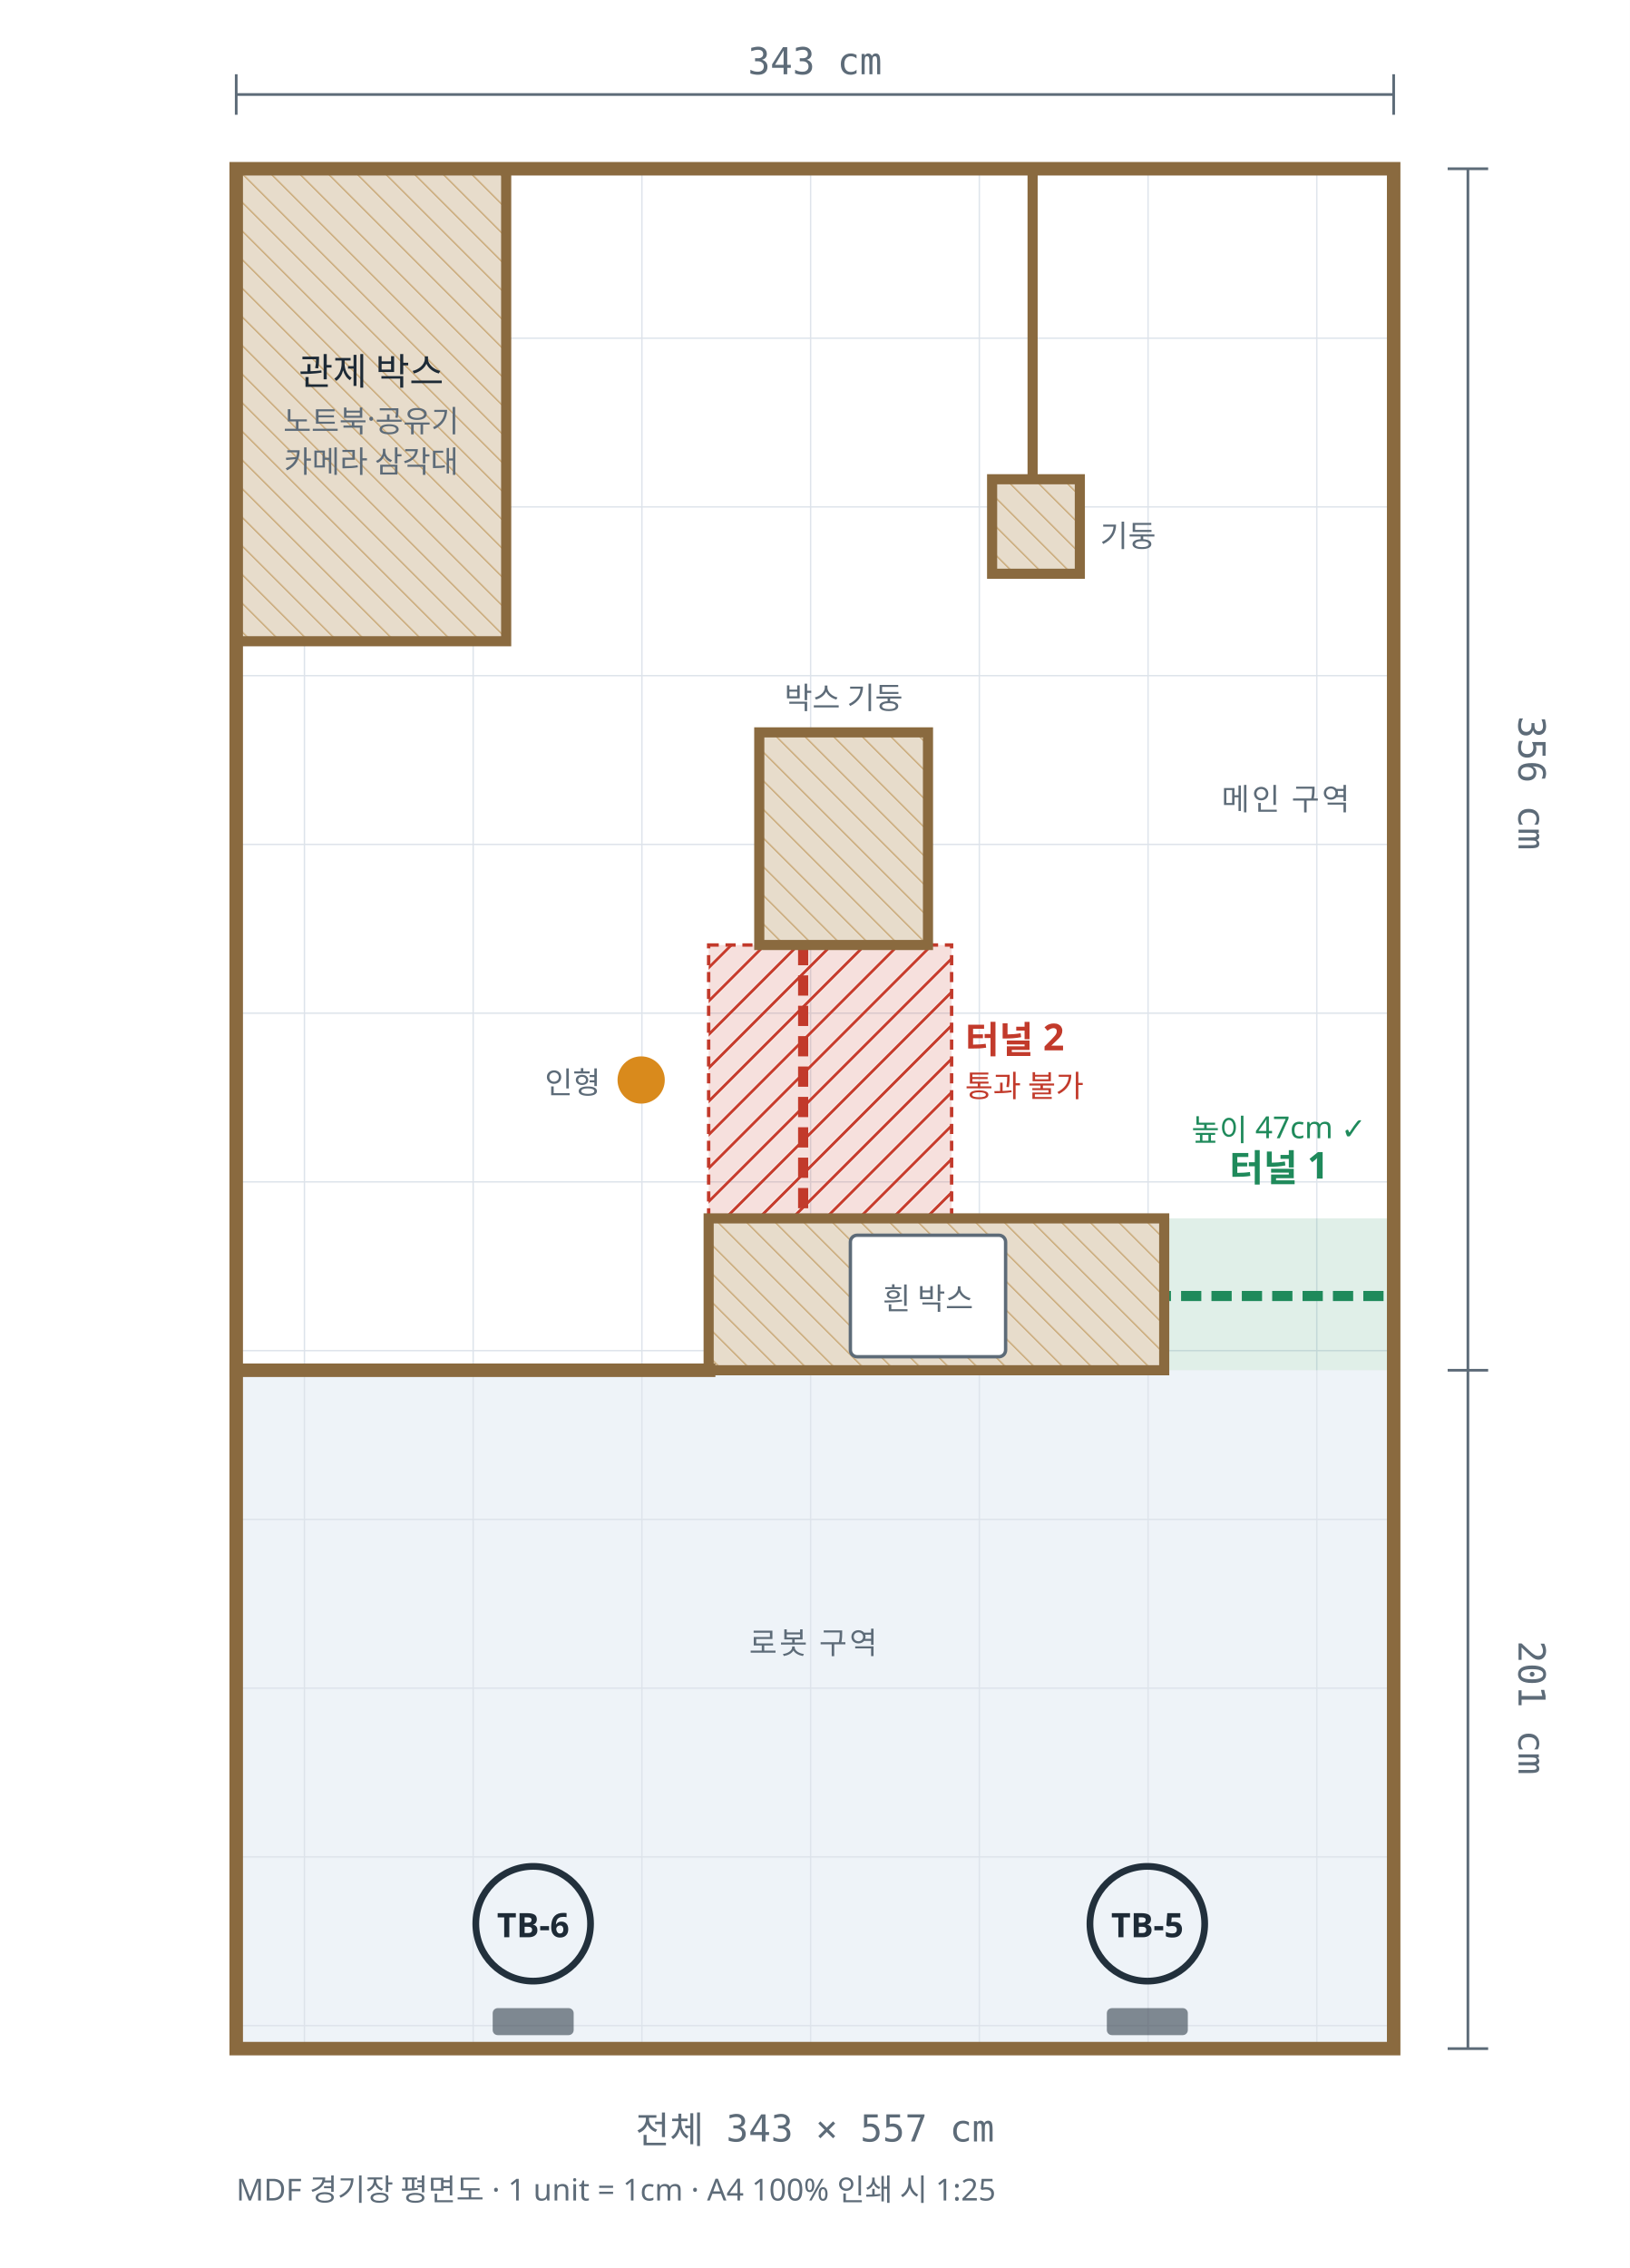
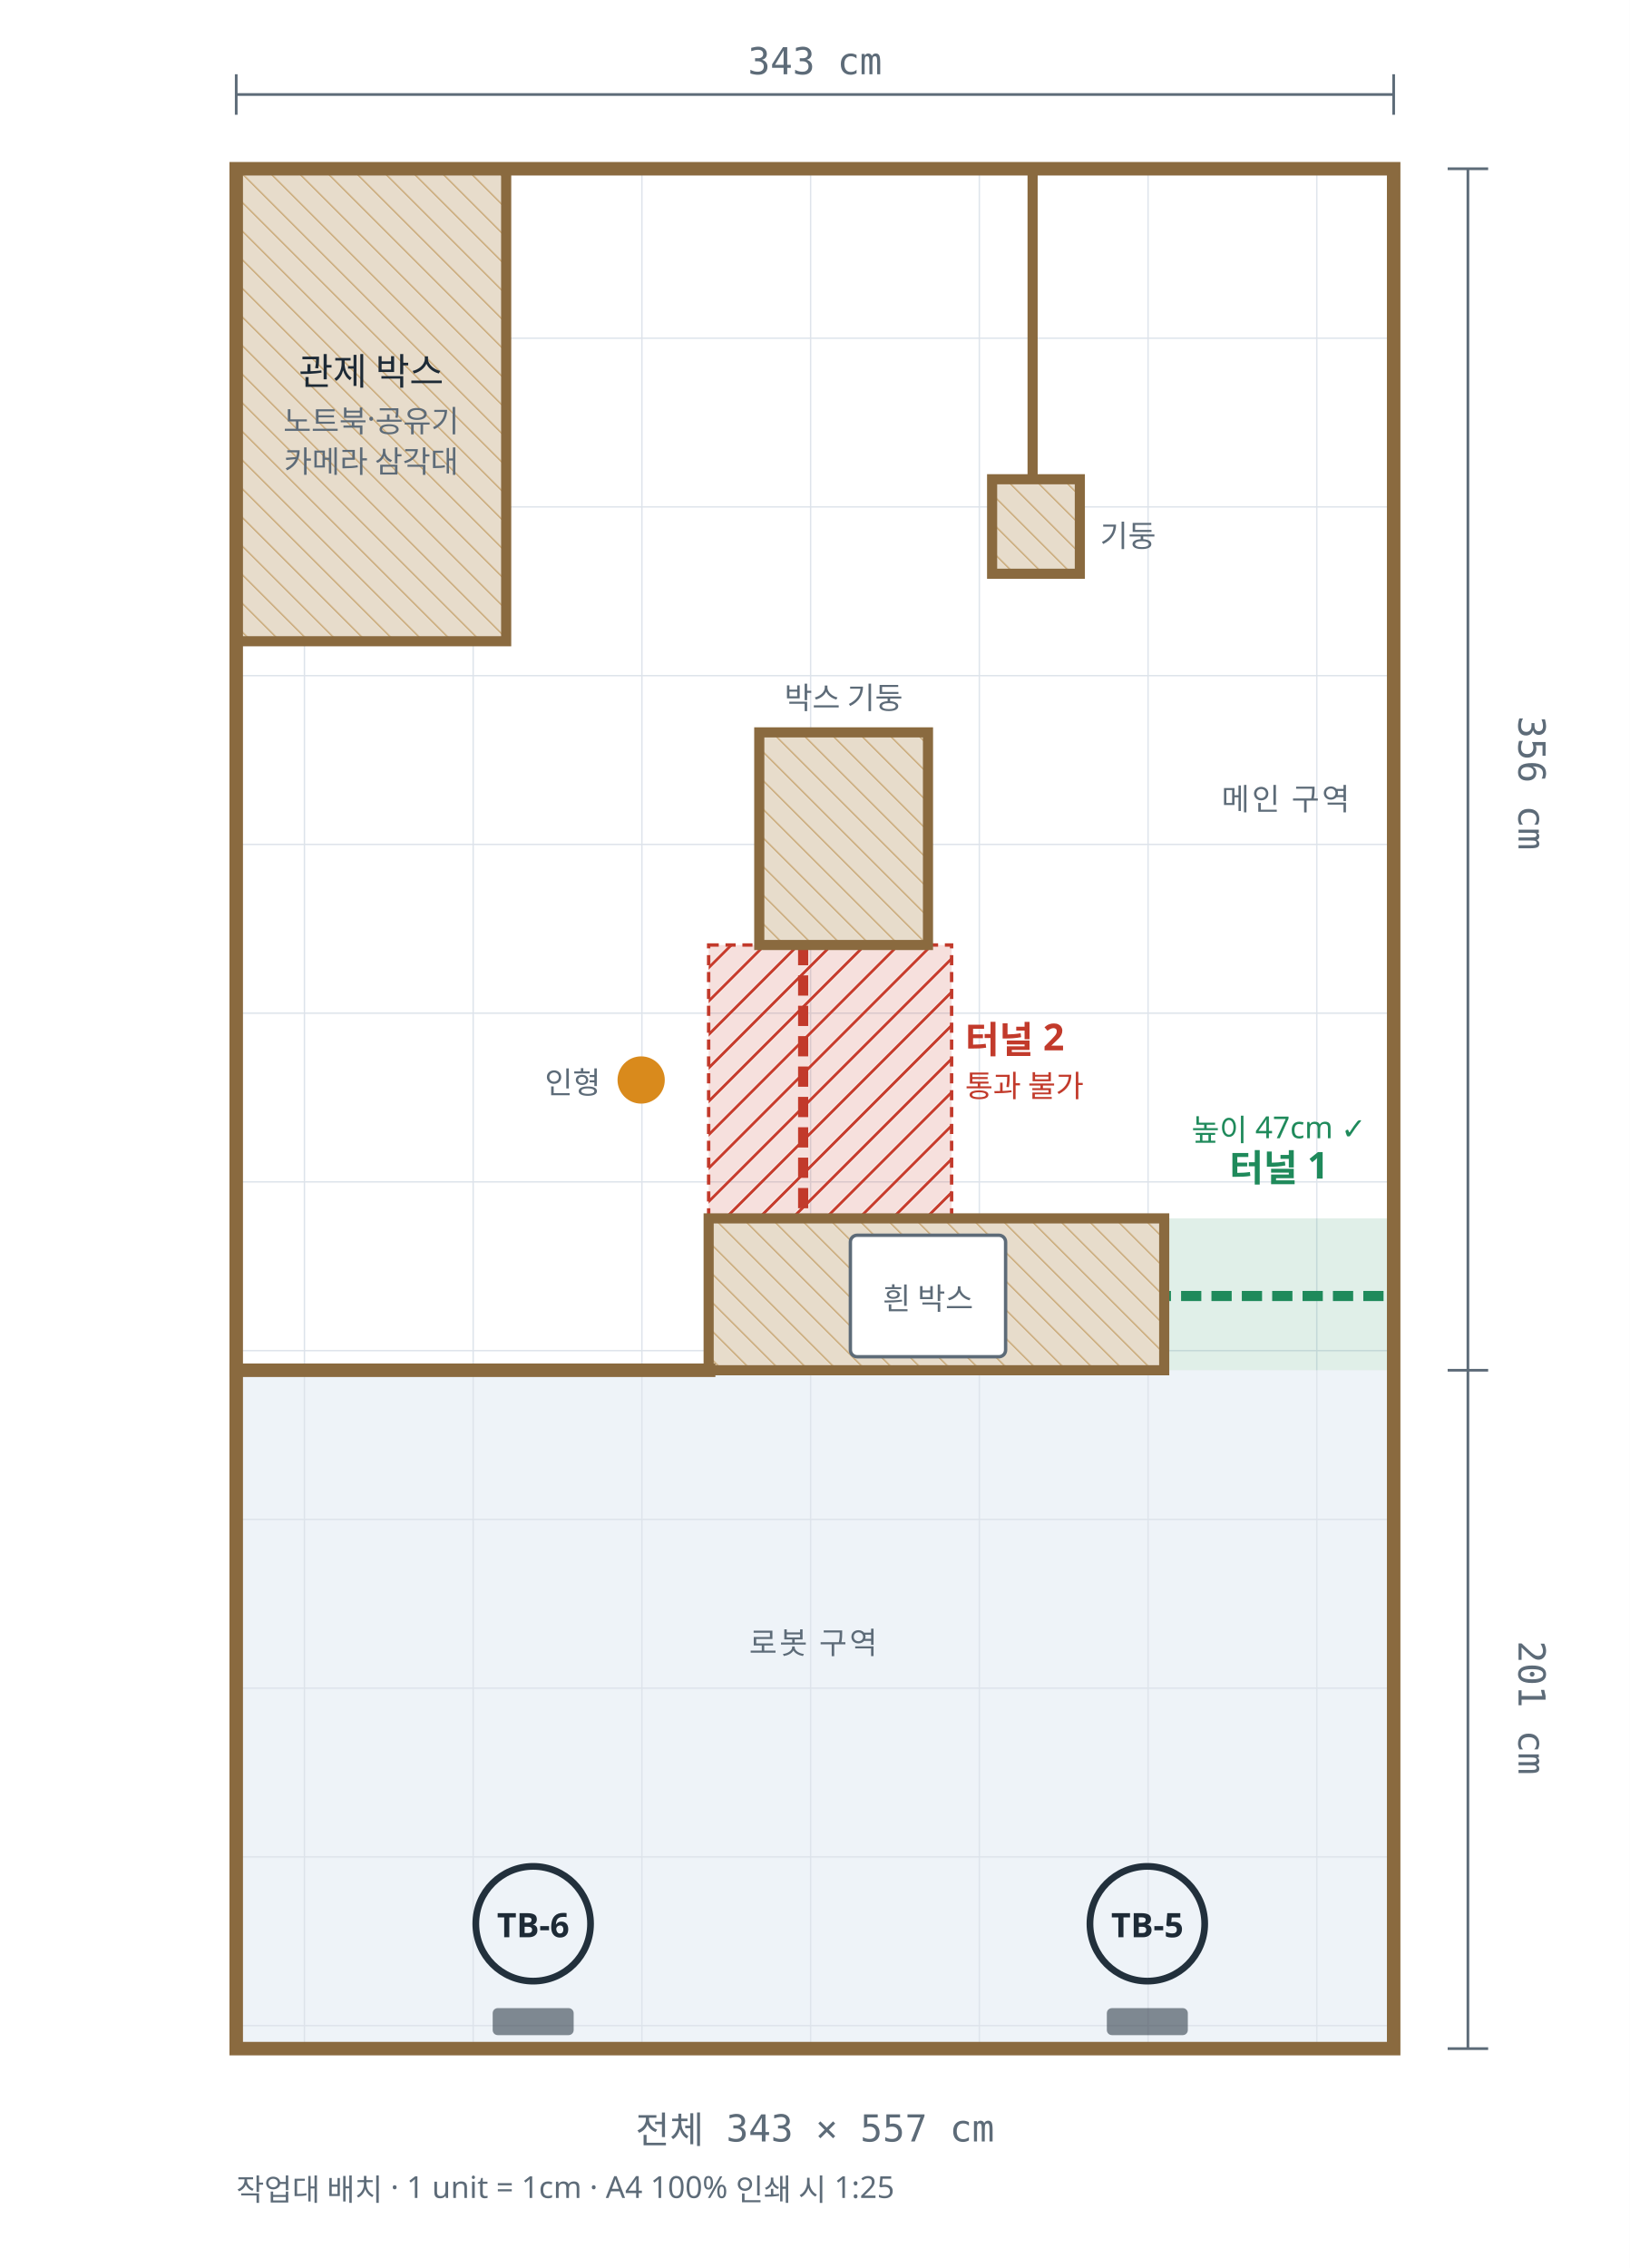
<svg xmlns="http://www.w3.org/2000/svg" width="193.2mm" height="268.8mm" viewBox="0 0 483 672">
  <style>
text{font-family:"IBM Plex Sans KR","Apple SD Gothic Neo","Malgun Gothic","Noto Sans KR",sans-serif}
.dim{font-family:Menlo,Consolas,"IBM Plex Mono",monospace;font-size:11px;fill:#5d6b78}
.lbl{font-size:11px;fill:#1d2a36}
.lbl-s{font-size:9px;fill:#5d6b78}
</style>
  <rect width="483" height="672" fill="#ffffff" />
-   <text x="70" y="652" class="lbl-s">MDF 경기장 평면도 · 1 unit = 1cm · A4 100% 인쇄 시 1:25</text>
+   <text x="70" y="652" class="lbl-s">작업대 배치 · 1 unit = 1cm · A4 100% 인쇄 시 1:25</text>
  <defs>
    <pattern id="g50" width="50" height="50" patternUnits="userSpaceOnUse" x="70" y="50">
      <path d="M50 0H0V50" fill="none" stroke="#dde3ea" stroke-width="0.8" />
    </pattern>
    <pattern id="hatch" width="7" height="7" patternUnits="userSpaceOnUse" patternTransform="rotate(45)">
      <rect width="7" height="7" fill="rgba(194,58,43,.16)" />
      <line x1="0" y1="0" x2="0" y2="7" stroke="#c23a2b" stroke-width="1.6" />
    </pattern>
    <pattern id="blk" width="6" height="6" patternUnits="userSpaceOnUse" patternTransform="rotate(-45)">
      <rect width="6" height="6" fill="#e7dccb" />
      <line x1="0" y1="0" x2="0" y2="6" stroke="#c9a978" stroke-width="0.8" />
    </pattern>
  </defs>
  <g transform="translate(70 50)">
    <rect x="0" y="0" width="343" height="356" fill="#ffffff" />
    <rect x="0" y="356" width="343" height="201" fill="#eef3f8" />
    <rect x="0" y="0" width="343" height="557" fill="url(#g50)" />
    <text x="330" y="190" class="lbl-s" text-anchor="end" letter-spacing=".08em">메인 구역</text>
    <text x="171" y="440" class="lbl-s" text-anchor="middle" letter-spacing=".08em">로봇 구역</text>
    <rect x="0" y="0" width="80" height="140" fill="url(#blk)" stroke="#8a6a3f" stroke-width="3" />
    <text x="40" y="64" class="lbl" text-anchor="middle">관제 박스</text>
    <text x="40" y="78" class="lbl-s" text-anchor="middle">노트북·공유기</text>
    <text x="40" y="90" class="lbl-s" text-anchor="middle">카메라 삼각대</text>
    <rect x="140" y="230" width="72" height="81" fill="url(#hatch)" stroke="#c23a2b" stroke-width="1" stroke-dasharray="3 2" />
    <line x1="168" y1="230" x2="168" y2="311" stroke="#c23a2b" stroke-width="3" stroke-dasharray="6 3" />
    <text x="216" y="262" class="lbl" fill="#c23a2b" style="fill:#c23a2b;font-weight:600">터널 2</text>
    <text x="216" y="275" class="lbl-s" style="fill:#c23a2b">통과 불가</text>
    <rect x="275" y="311" width="68" height="45" fill="rgba(31,138,91,.14)" />
    <line x1="262" y1="334" x2="343" y2="334" stroke="#1f8a5b" stroke-width="3" stroke-dasharray="6 3" />
    <text x="309" y="300" class="lbl" text-anchor="middle" style="fill:#1f8a5b;font-weight:600">터널 1</text>
    <text x="309" y="288" class="lbl-s" text-anchor="middle" style="fill:#1f8a5b">높이 47cm ✓</text>
    <rect x="155" y="167" width="50" height="63" fill="url(#blk)" stroke="#8a6a3f" stroke-width="3" />
    <text x="180" y="160" class="lbl-s" text-anchor="middle">박스 기둥</text>
    <line x1="236" y1="0" x2="236" y2="92" stroke="#8a6a3f" stroke-width="3" />
    <rect x="224" y="92" width="26" height="28" fill="url(#blk)" stroke="#8a6a3f" stroke-width="3" />
    <text x="256" y="112" class="lbl-s">기둥</text>
    <rect x="140" y="311" width="135" height="45" fill="url(#blk)" stroke="#8a6a3f" stroke-width="3" />
    <rect x="182" y="316" width="46" height="36" rx="2" fill="#ffffff" stroke="#5d6b78" stroke-width="1" />
    <text x="205" y="338" class="lbl-s" text-anchor="middle">흰 박스</text>
    <g stroke="#8a6a3f" stroke-width="4" fill="none" stroke-linecap="square">
      <rect x="0" y="0" width="343" height="557" />
      <line x1="0" y1="356" x2="140" y2="356" />
    </g>
    <g>
      <rect x="76" y="545" width="24" height="8" rx="1.5" fill="#22303c" opacity=".55" />
      <circle cx="88" cy="520" r="17" fill="none" stroke="#22303c" stroke-width="2" />
      <text x="88" y="524" class="lbl" text-anchor="middle" style="font-weight:600;font-size:10px">TB-6</text>
      <rect x="258" y="545" width="24" height="8" rx="1.5" fill="#22303c" opacity=".55" />
      <circle cx="270" cy="520" r="17" fill="none" stroke="#22303c" stroke-width="2" />
      <text x="270" y="524" class="lbl" text-anchor="middle" style="font-weight:600;font-size:10px">TB-5</text>
    </g>
    <circle cx="120" cy="270" r="7" fill="#d98a1c" />
    <text x="108" y="274" class="lbl-s" text-anchor="end">인형</text>
    <g class="dim" stroke="#5d6b78" stroke-width="0.8">
      <line x1="0" y1="-22" x2="343" y2="-22" />
      <line x1="0" y1="-28" x2="0" y2="-16" />
      <line x1="343" y1="-28" x2="343" y2="-16" />
      <line x1="365" y1="0" x2="365" y2="557" />
      <line x1="359" y1="0" x2="371" y2="0" />
      <line x1="359" y1="356" x2="371" y2="356" />
      <line x1="359" y1="557" x2="371" y2="557" />
    </g>
    <text x="171.5" y="-28" class="dim" text-anchor="middle">343 cm</text>
    <text x="380" y="182" class="dim" transform="rotate(90 380 182)" text-anchor="middle">356 cm</text>
    <text x="380" y="456" class="dim" transform="rotate(90 380 456)" text-anchor="middle">201 cm</text>
    <text x="171.5" y="585" class="dim" text-anchor="middle">전체 343 × 557 cm</text>
  </g>
</svg>
